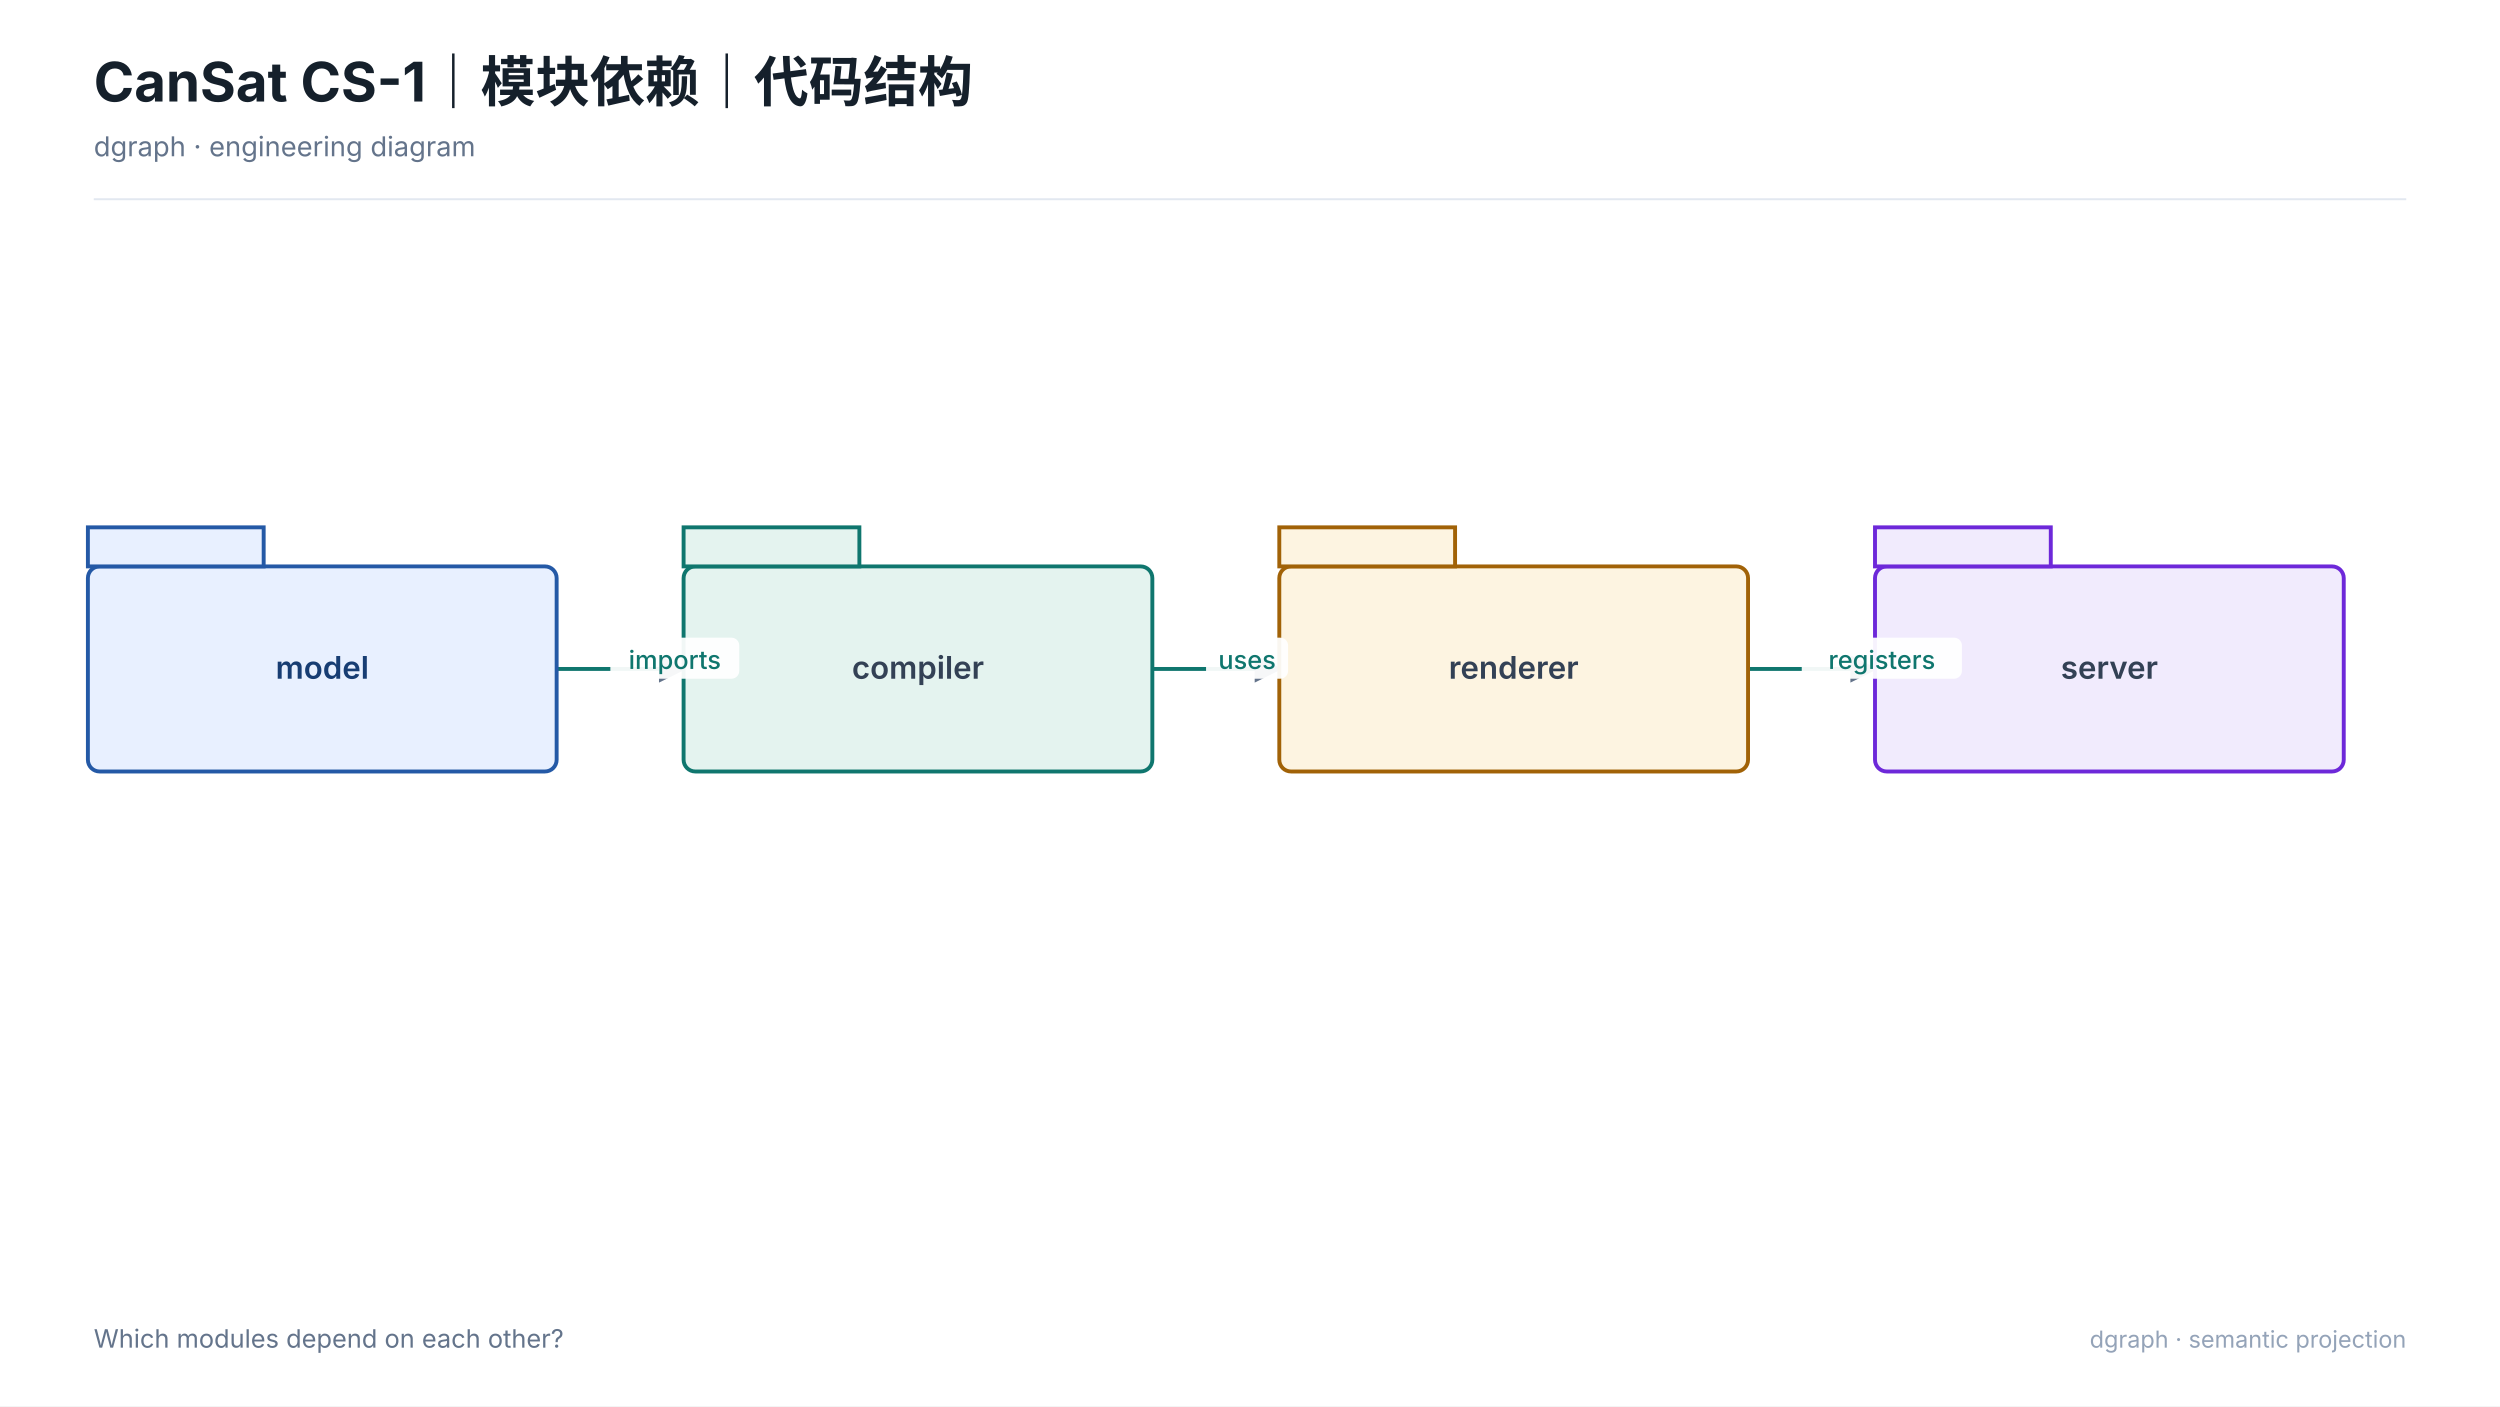
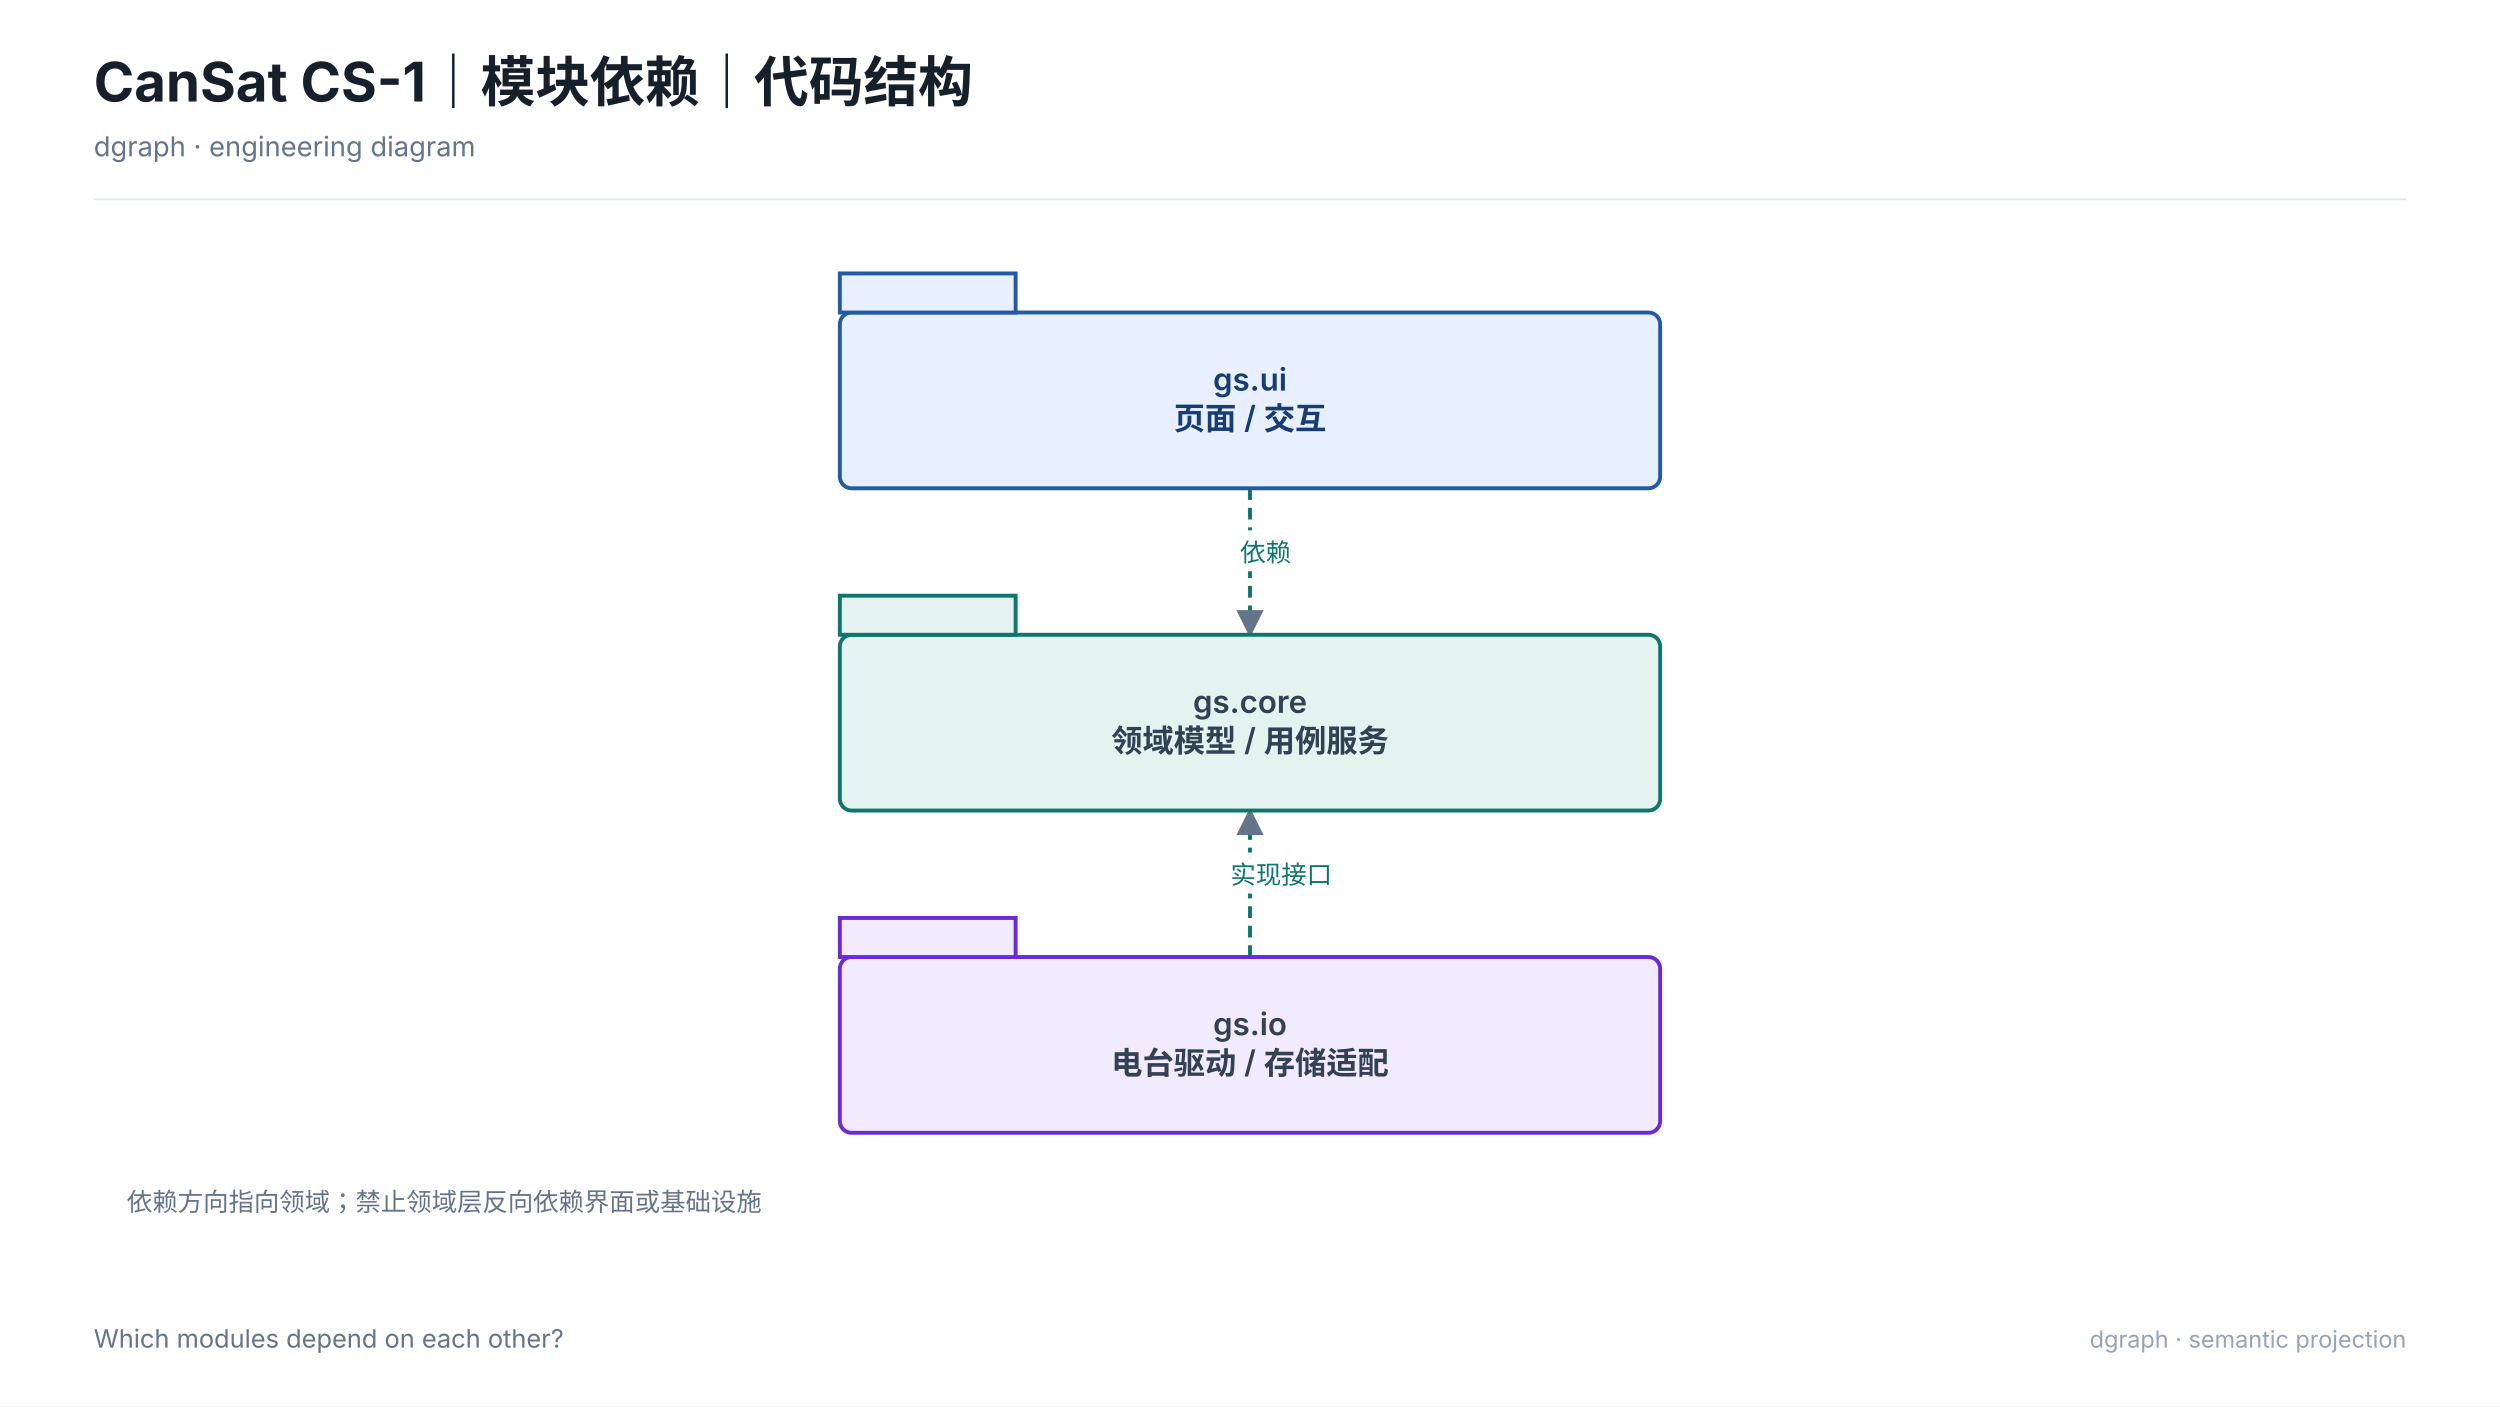
<svg xmlns="http://www.w3.org/2000/svg" viewBox="0 0 1280 720" width="1280" height="720" font-family="-apple-system, PingFang SC, Hiragino Sans GB, Noto Sans SC, sans-serif" data-layout="module-dependency">
  <defs>
    <marker id="arrow" viewBox="0 0 10 10" refX="9" refY="5" markerWidth="7" markerHeight="7" orient="auto">
      <path d="M 0 0 L 10 5 L 0 10 z" fill="#64748b" />
+     </marker>
+     <marker id="triangle" viewBox="0 0 12 12" refX="11" refY="6" markerWidth="12" markerHeight="12" orient="auto">
+       <path d="M 1 1 L 11 6 L 1 11 Z" fill="#fff" stroke="#64748b" stroke-width="1.4" />
    </marker>
  </defs>
  <rect width="1280" height="720" fill="#fff" />
  <text x="48" y="52" font-size="28" fill="#15202b" text-anchor="start" font-weight="750">CanSat CS-1｜模块依赖｜代码结构</text>
  <text x="48" y="80" font-size="14" fill="#64748b" text-anchor="start" font-weight="400">dgraph · engineering diagram</text>
  <line x1="48" y1="102" x2="1232" y2="102" stroke="#e2e8f0" />
-   <path d="M 285,342.5 L 350,342.5" fill="none" stroke="#0f766e" stroke-width="2" stroke-dasharray="None" marker-end="url(#arrow)" />
-   <path d="M 590,342.5 L 655,342.5" fill="none" stroke="#0f766e" stroke-width="2" stroke-dasharray="None" marker-end="url(#arrow)" />
-   <path d="M 895,342.5 L 960,342.5" fill="none" stroke="#0f766e" stroke-width="2" stroke-dasharray="None" marker-end="url(#arrow)" />
+   <path d="M 640.0,250 L 640.0,325" fill="none" stroke="#0f766e" stroke-width="2" stroke-dasharray="6 4" marker-end="url(#arrow)" />
+   <path d="M 640.0,490 L 640.0,415" fill="none" stroke="#0f766e" stroke-width="2" stroke-dasharray="6 4" marker-end="url(#arrow)" />
  <g data-node-id="n0" data-source-id="Example.x-moduledep.n0" data-kind="package">
-     <rect x="45" y="290" width="240" height="105" rx="6" fill="#e8f0ff" stroke="#2459a6" stroke-width="2" />
-     <path d="M 45 290 H 135 V 270 H 45 Z" fill="#e8f0ff" stroke="#2459a6" stroke-width="2" />
-     <text x="165.0" y="347.5" font-size="16" fill="#173d73" text-anchor="middle" font-weight="600">model</text>
+     <rect x="430" y="160" width="420" height="90" rx="6" fill="#e8f0ff" stroke="#2459a6" stroke-width="2" />
+     <path d="M 430 160 H 520 V 140 H 430 Z" fill="#e8f0ff" stroke="#2459a6" stroke-width="2" />
+     <text x="640.0" y="200.0" font-size="16" fill="#173d73" text-anchor="middle" font-weight="600">gs.ui</text>
+     <text x="640.0" y="220.0" font-size="16" fill="#173d73" text-anchor="middle" font-weight="600">页面 / 交互</text>
  </g>
  <g data-node-id="n1" data-source-id="Example.x-moduledep.n1" data-kind="package">
-     <rect x="350" y="290" width="240" height="105" rx="6" fill="#e4f3ef" stroke="#0f766e" stroke-width="2" />
-     <path d="M 350 290 H 440 V 270 H 350 Z" fill="#e4f3ef" stroke="#0f766e" stroke-width="2" />
-     <text x="470.0" y="347.5" font-size="16" fill="#334155" text-anchor="middle" font-weight="600">compiler</text>
+     <rect x="430" y="325" width="420" height="90" rx="6" fill="#e4f3ef" stroke="#0f766e" stroke-width="2" />
+     <path d="M 430 325 H 520 V 305 H 430 Z" fill="#e4f3ef" stroke="#0f766e" stroke-width="2" />
+     <text x="640.0" y="365.0" font-size="16" fill="#334155" text-anchor="middle" font-weight="600">gs.core</text>
+     <text x="640.0" y="385.0" font-size="16" fill="#334155" text-anchor="middle" font-weight="600">领域模型 / 用例服务</text>
  </g>
  <g data-node-id="n2" data-source-id="Example.x-moduledep.n2" data-kind="package">
-     <rect x="655" y="290" width="240" height="105" rx="6" fill="#fdf4e1" stroke="#a16207" stroke-width="2" />
-     <path d="M 655 290 H 745 V 270 H 655 Z" fill="#fdf4e1" stroke="#a16207" stroke-width="2" />
-     <text x="775.0" y="347.5" font-size="16" fill="#334155" text-anchor="middle" font-weight="600">renderer</text>
+     <rect x="430" y="490" width="420" height="90" rx="6" fill="#f1ebfd" stroke="#6d28d9" stroke-width="2" />
+     <path d="M 430 490 H 520 V 470 H 430 Z" fill="#f1ebfd" stroke="#6d28d9" stroke-width="2" />
+     <text x="640.0" y="530.0" font-size="16" fill="#334155" text-anchor="middle" font-weight="600">gs.io</text>
+     <text x="640.0" y="550.0" font-size="16" fill="#334155" text-anchor="middle" font-weight="600">电台驱动 / 存储适配</text>
  </g>
-   <g data-node-id="n3" data-source-id="Example.x-moduledep.n3" data-kind="package">
-     <rect x="960" y="290" width="240" height="105" rx="6" fill="#f1ebfd" stroke="#6d28d9" stroke-width="2" />
-     <path d="M 960 290 H 1050 V 270 H 960 Z" fill="#f1ebfd" stroke="#6d28d9" stroke-width="2" />
-     <text x="1080.0" y="347.5" font-size="16" fill="#334155" text-anchor="middle" font-weight="600">server</text>
-   </g>
-   <rect x="312.5" y="326.5" width="66" height="21" rx="4" fill="#fff" fill-opacity=".94" />
-   <text x="345.5" y="342.5" font-size="13" fill="#0f766e" text-anchor="middle" font-weight="500">imports</text>
-   <rect x="617.5" y="326.5" width="42" height="21" rx="4" fill="#fff" fill-opacity=".94" />
-   <text x="638.5" y="342.5" font-size="13" fill="#0f766e" text-anchor="middle" font-weight="500">uses</text>
-   <rect x="922.5" y="326.5" width="82" height="21" rx="4" fill="#fff" fill-opacity=".94" />
-   <text x="963.5" y="342.5" font-size="13" fill="#0f766e" text-anchor="middle" font-weight="500">registers</text>
+   <rect x="635.0" y="271.5" width="26" height="21" rx="4" fill="#fff" fill-opacity=".94" />
+   <text x="648.0" y="287.5" font-size="13" fill="#0f766e" text-anchor="middle" font-weight="500">依赖</text>
+   <rect x="635.0" y="436.5" width="42" height="21" rx="4" fill="#fff" fill-opacity=".94" />
+   <text x="656.0" y="452.5" font-size="13" fill="#0f766e" text-anchor="middle" font-weight="500">实现接口</text>
+   <text x="65" y="620" font-size="13" fill="#64748b" text-anchor="start" font-weight="400">依赖方向指向领域；禁止领域层反向依赖界面或基础设施</text>
  <text x="48" y="690" font-size="13" fill="#64748b" text-anchor="start" font-weight="400">Which modules depend on each other?</text>
  <text x="1232" y="690" font-size="12" fill="#94a3b8" text-anchor="end" font-weight="400">dgraph · semantic projection</text>
</svg>
